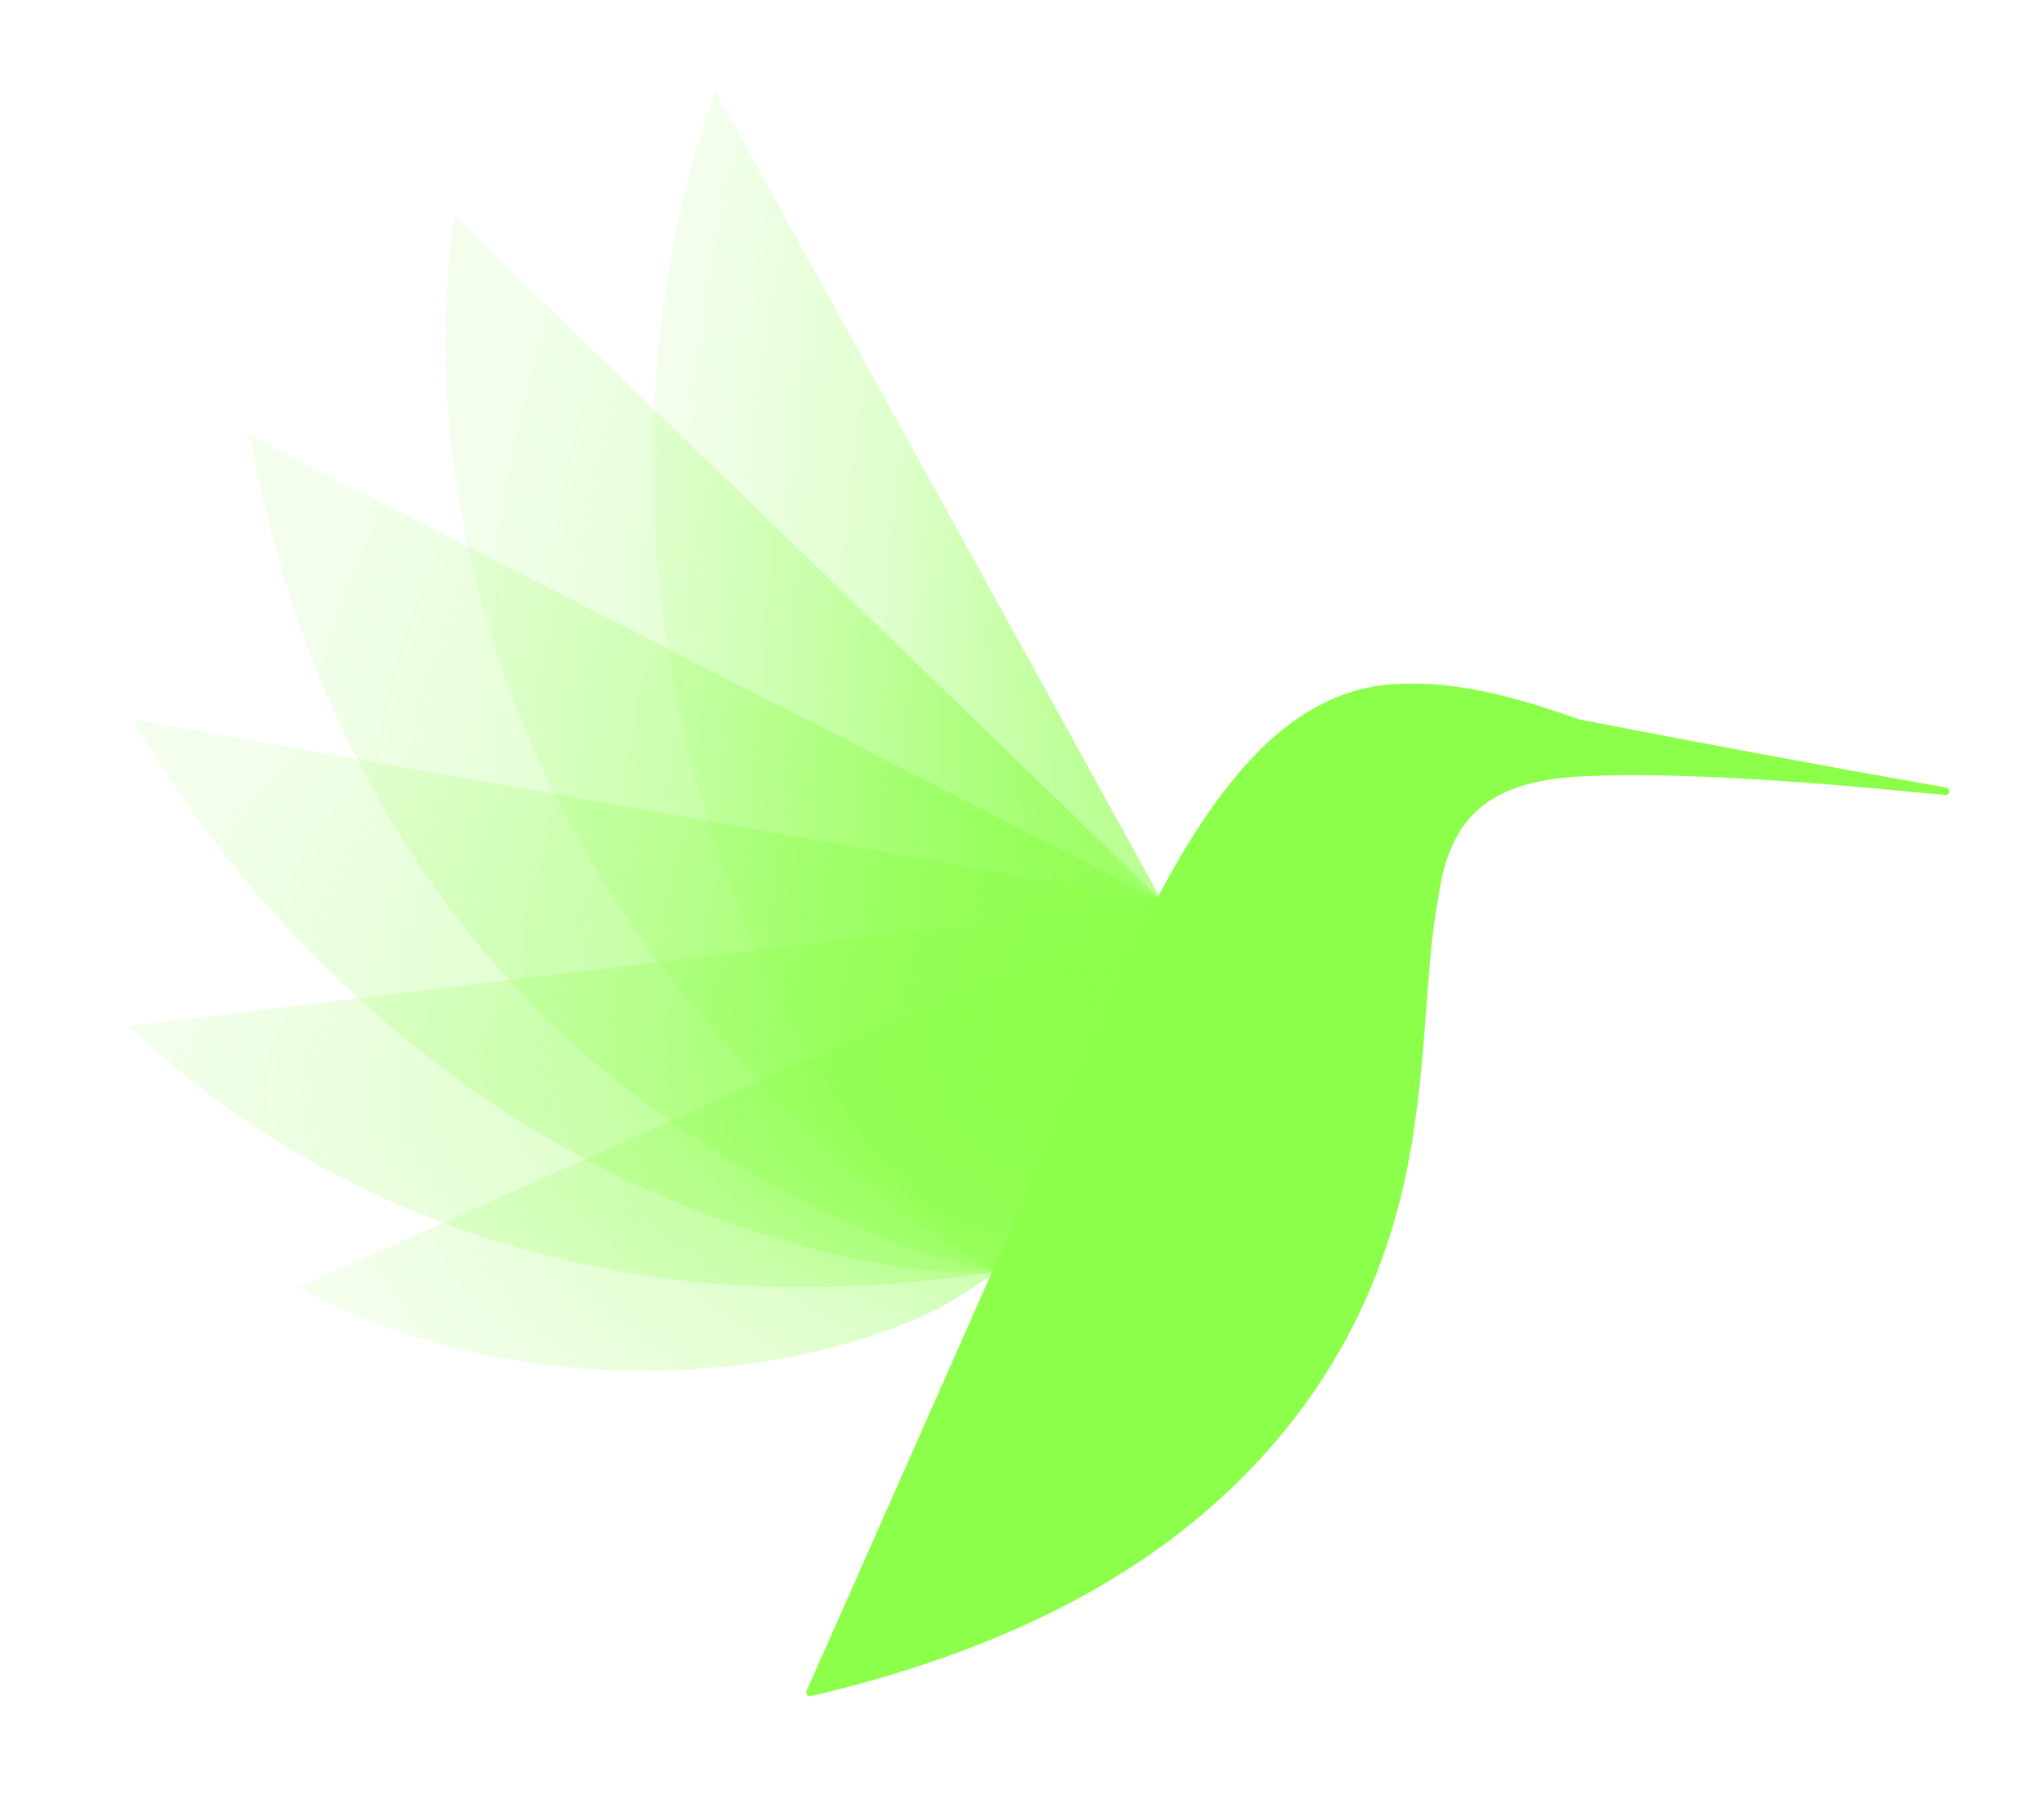
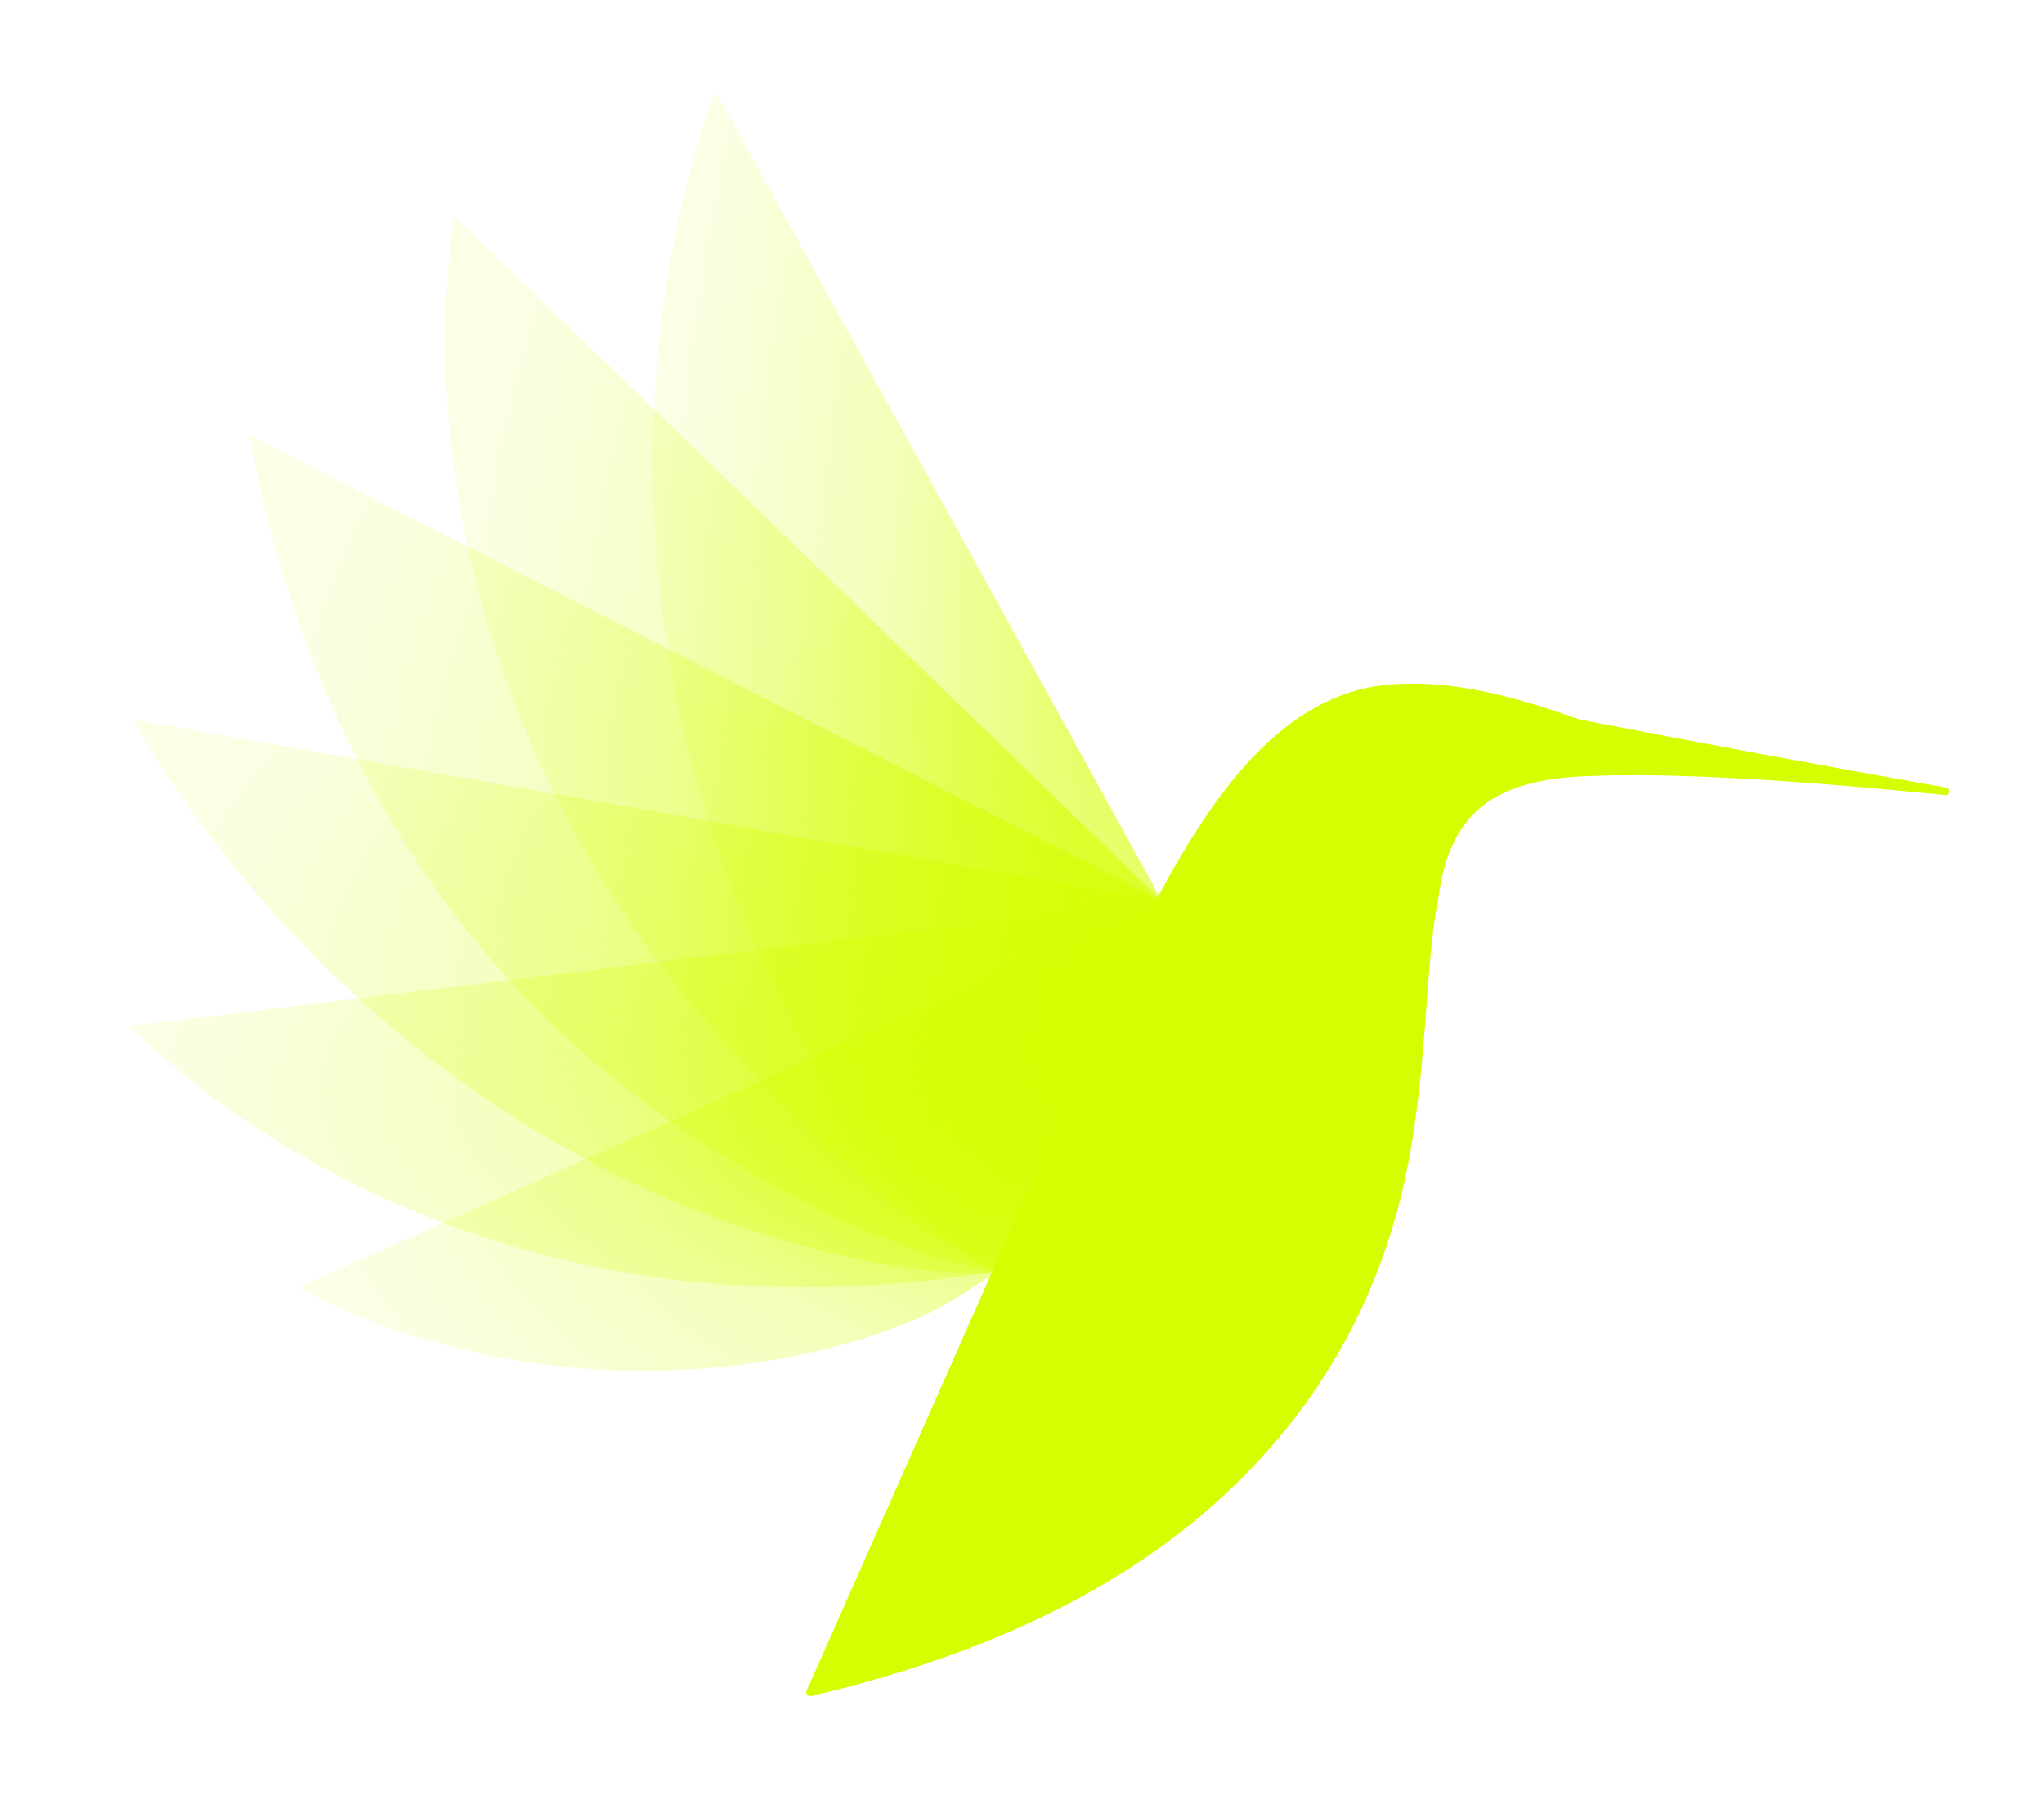
<svg xmlns="http://www.w3.org/2000/svg" viewBox="96 72 540 480" role="img" aria-labelledby="logo-title logo-description">
  <defs>
    <radialGradient id="logo-wing" cx="100%" cy="50%" r="100%" fx="100%" fy="50%">
-       <stop offset="0" stop-color="#8CFF4A" stop-opacity=".72" />
-       <stop offset=".55" stop-color="#8CFF4A" stop-opacity=".28" />
-       <stop offset="1" stop-color="#8CFF4A" stop-opacity=".10" />
+       <stop offset="0" stop-color="#D4FF00" stop-opacity=".72" />
+       <stop offset=".55" stop-color="#D4FF00" stop-opacity=".28" />
+       <stop offset="1" stop-color="#D4FF00" stop-opacity=".10" />
    </radialGradient>
  </defs>
  <g fill="url(#logo-wing)">
    <path d="M403 310L285 96C257 174 265 268 306 343C321 372 340 397 359 408Z" />
    <path d="M403 310L216 129C205 207 234 291 291 351C312 374 337 397 359 408Z" />
    <path d="M403 310L162 187C176 265 216 330 276 370C302 388 331 402 359 408Z" />
    <path d="M403 310L131 262C169 327 230 377 298 398C320 405 341 409 359 408Z" />
    <path d="M403 310L130 343C178 389 243 412 307 412C327 412 345 410 359 408Z" />
    <path d="M403 310L175 412C226 440 291 439 334 422C345 418 353 412 359 408Z" />
  </g>
-   <path fill="#8CFF4A" stroke="#8CFF4A" stroke-width="2" stroke-linejoin="round" d="M310 519L403 309C421 275 439 257 461 254C479 252 496 257 513 263C544 269 576 275 610 281C570 277 538 275 515 276C489 277 478 287 475 309C472 324 472 346 469 367C464 406 448 438 421 464C394 490 357 508 310 519Z" />
+   <path fill="#D4FF00" stroke="#D4FF00" stroke-width="2" stroke-linejoin="round" d="M310 519L403 309C421 275 439 257 461 254C479 252 496 257 513 263C544 269 576 275 610 281C570 277 538 275 515 276C489 277 478 287 475 309C472 324 472 346 469 367C464 406 448 438 421 464C394 490 357 508 310 519Z" />
</svg>
